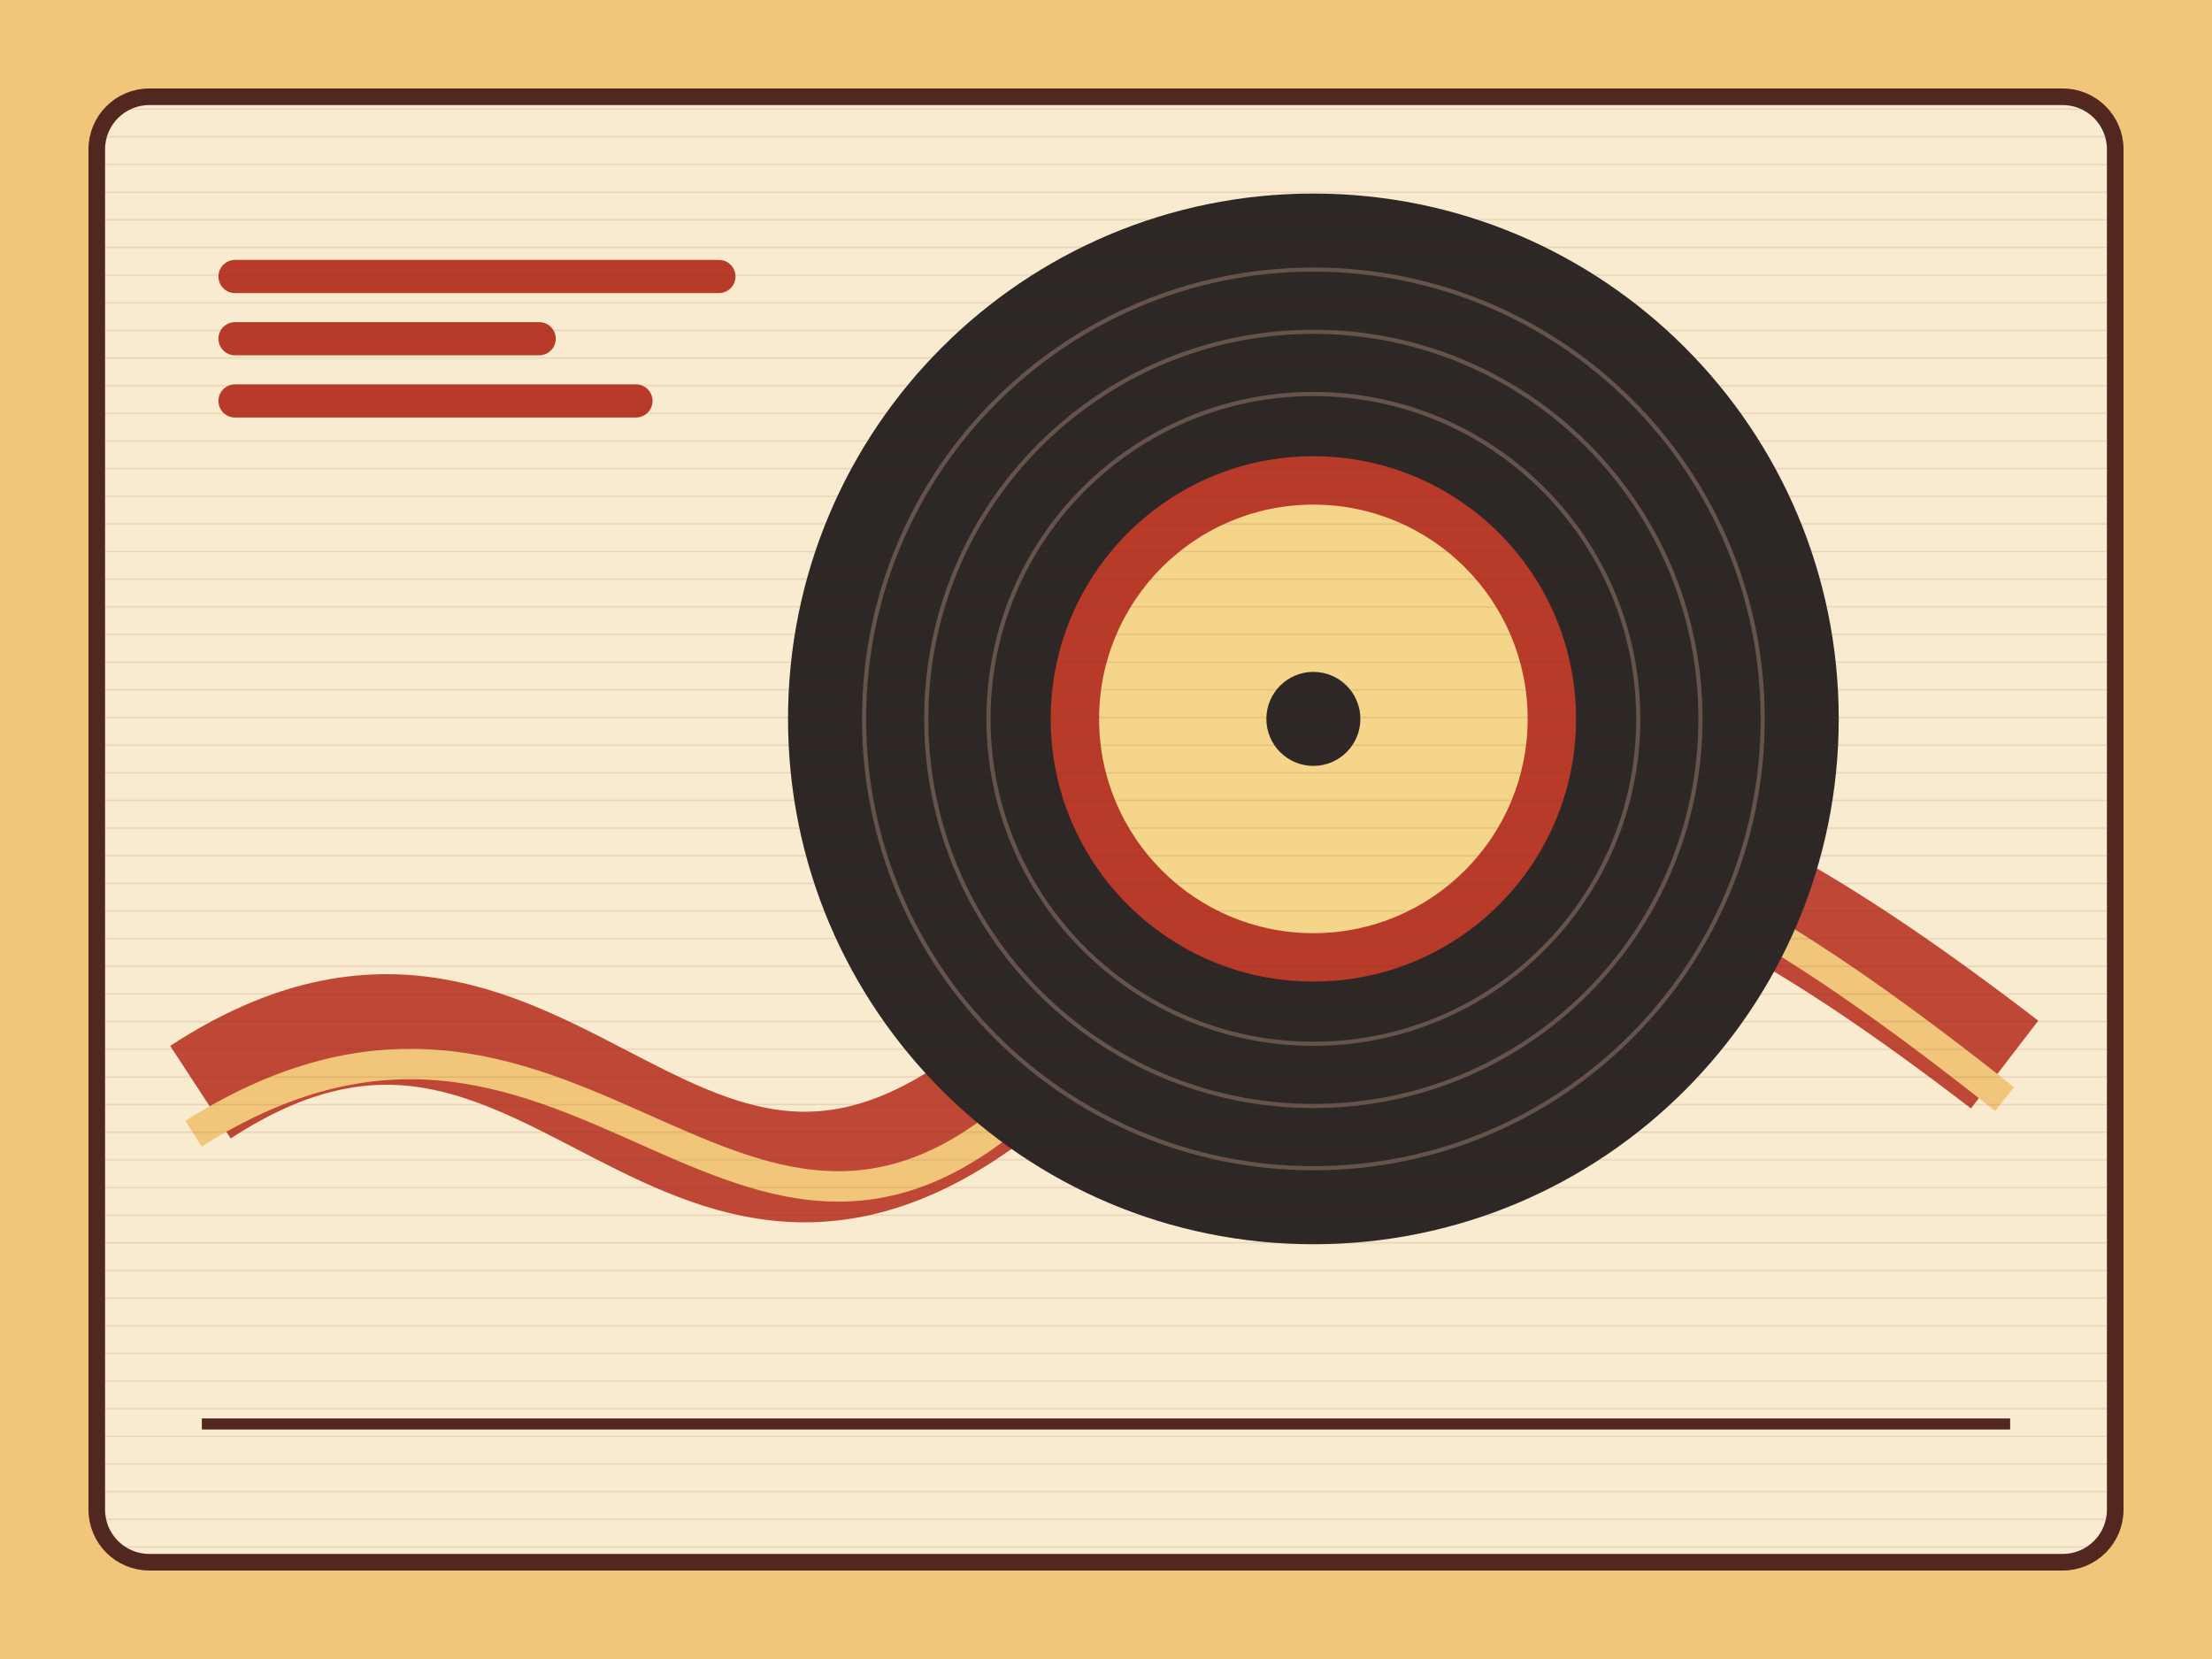
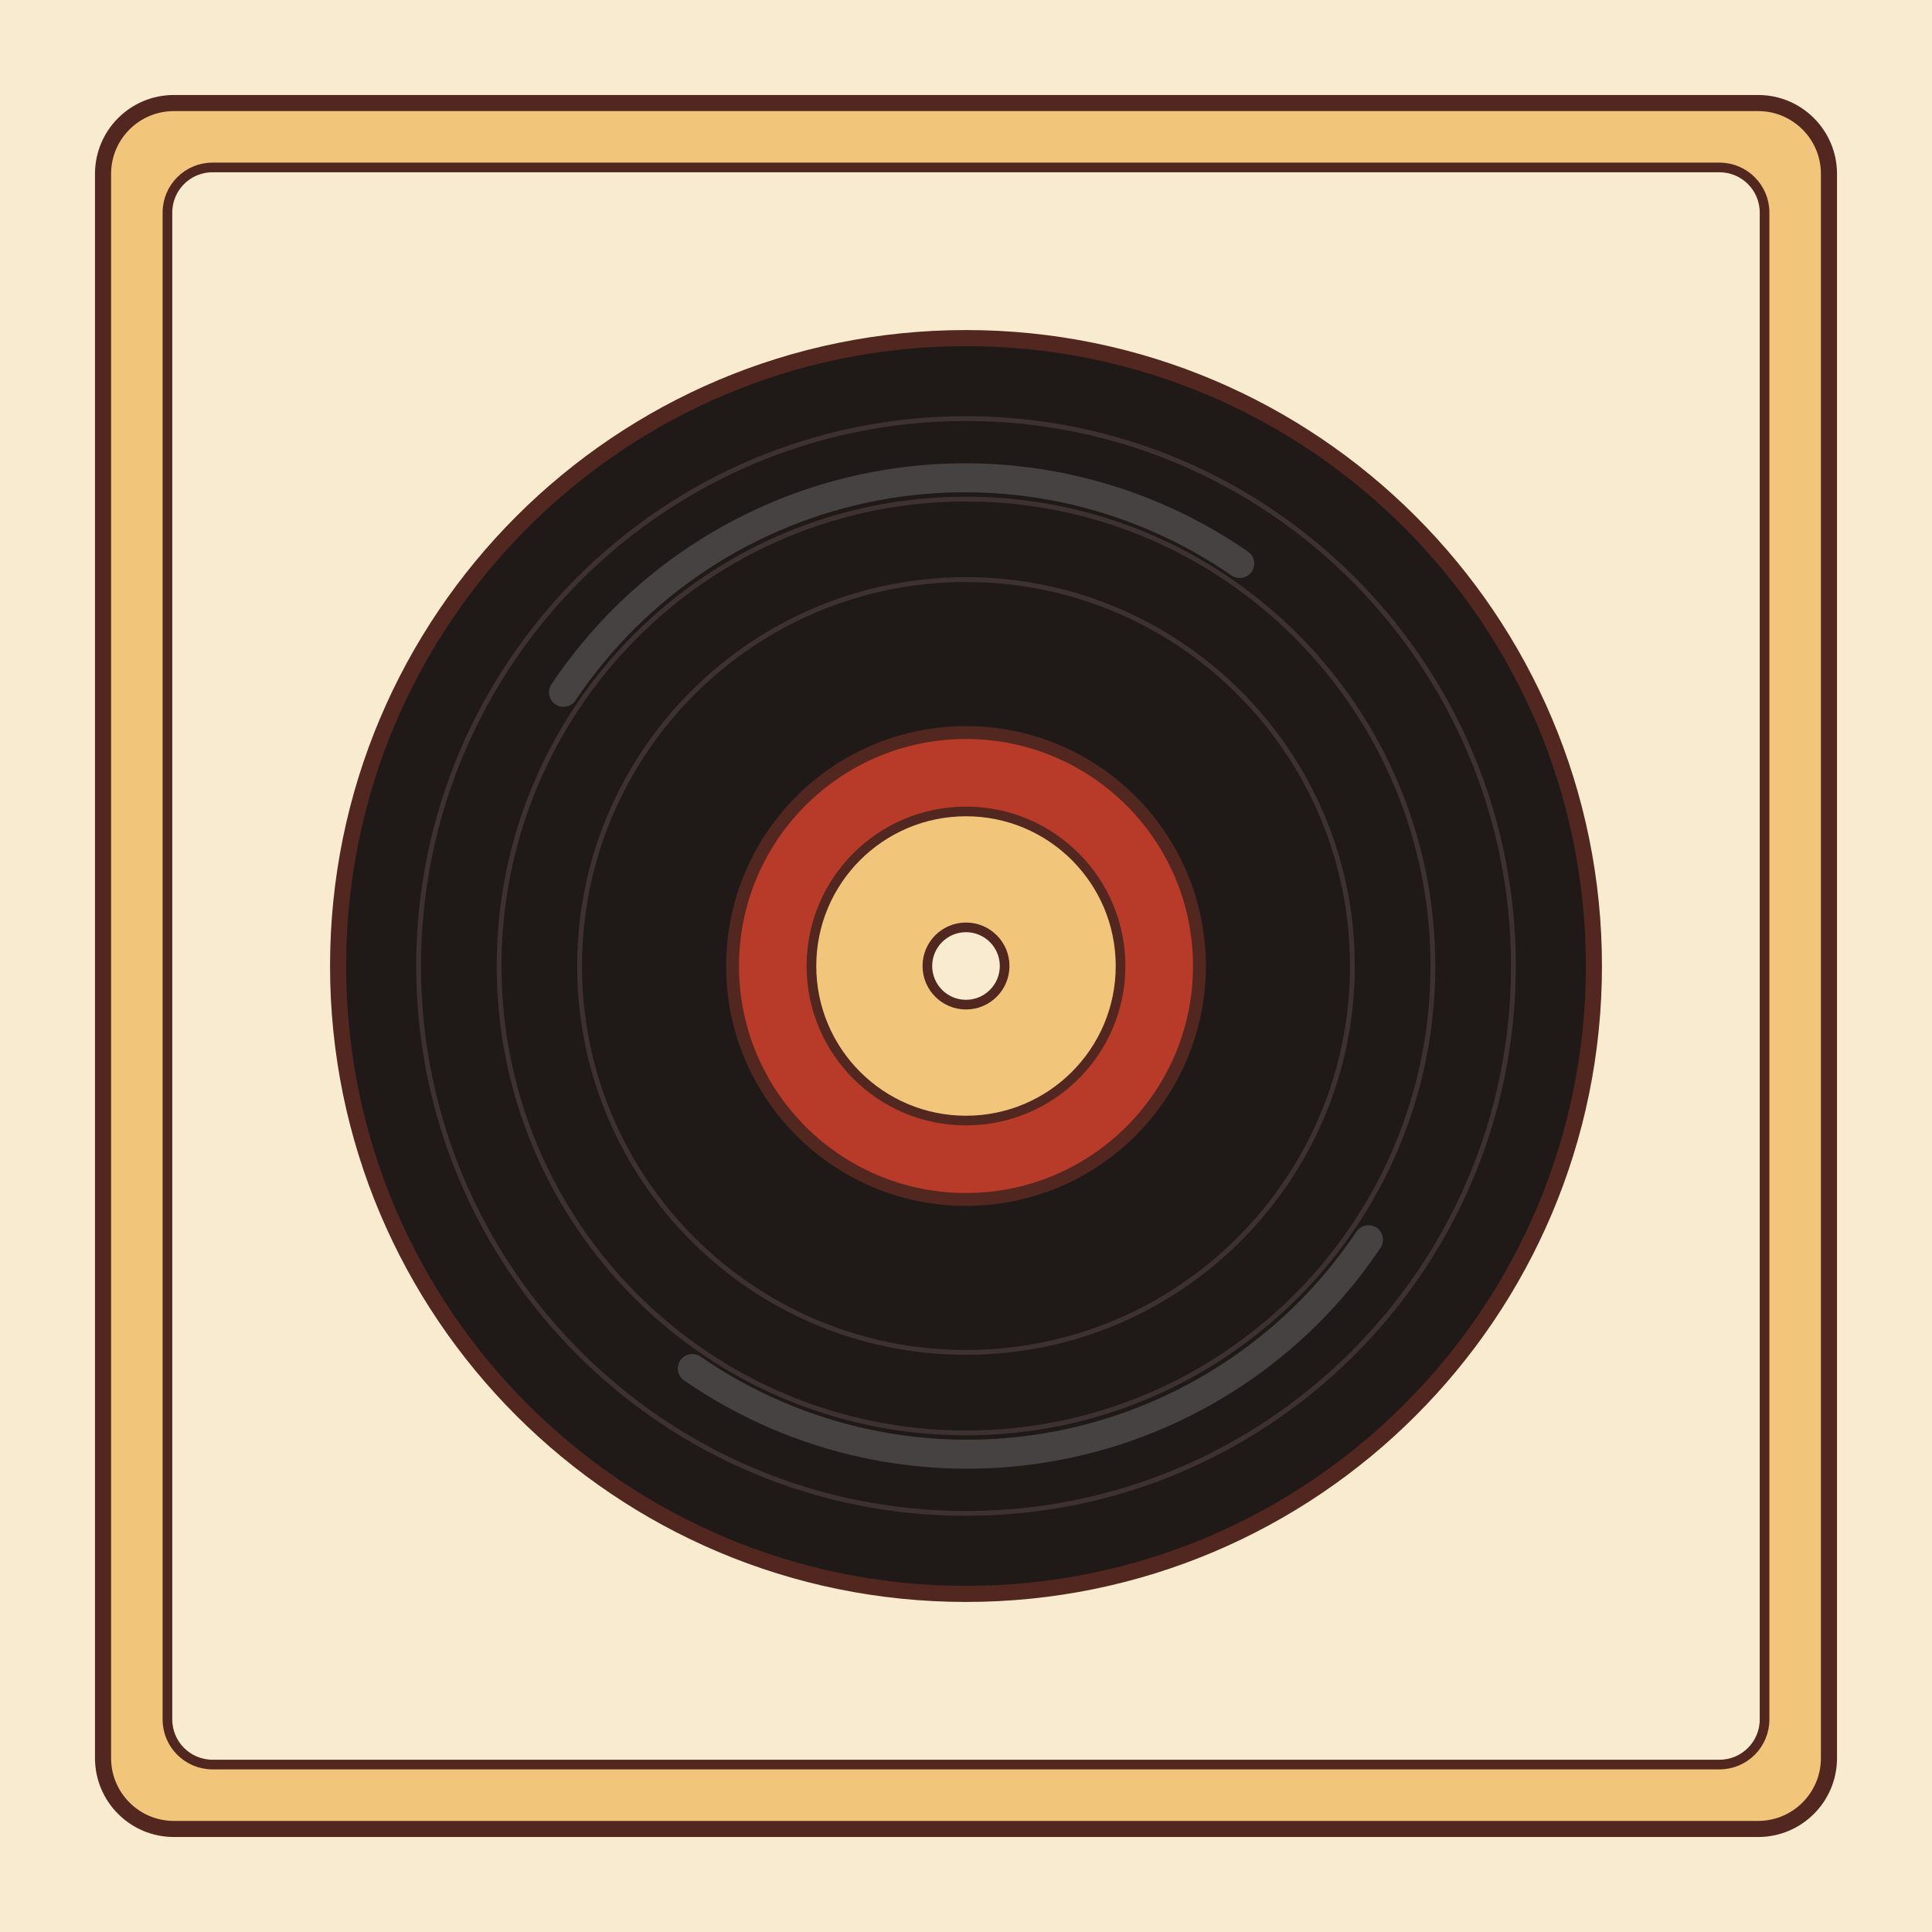
- <svg xmlns="http://www.w3.org/2000/svg" viewBox="0 0 1600 1200">
-   <defs>
-     <pattern id="lines" width="20" height="20" patternUnits="userSpaceOnUse">
-       <path d="M0 19H20" stroke="#6e3b30" stroke-opacity=".13" />
-     </pattern>
-   </defs>
-   <rect width="1600" height="1200" fill="#f2c67a" />
-   <rect x="70" y="70" width="1460" height="1060" rx="38" fill="#f9ebcf" stroke="#512720" stroke-width="12" />
-   <path d="M145 790C405 620 490 1000 750 765S1150 540 1450 770" fill="none" stroke="#b83a29" stroke-width="80" opacity=".92" />
-   <path d="M140 820C425 640 540 1020 770 770S1160 565 1450 795" fill="none" stroke="#f2c67a" stroke-width="22" />
-   <circle cx="950" cy="520" r="380" fill="#2d2726" />
-   <circle cx="950" cy="520" r="325" fill="none" stroke="#66534c" stroke-width="3" />
-   <circle cx="950" cy="520" r="280" fill="none" stroke="#66534c" stroke-width="3" />
-   <circle cx="950" cy="520" r="235" fill="none" stroke="#66534c" stroke-width="3" />
-   <circle cx="950" cy="520" r="190" fill="#b83a29" />
-   <circle cx="950" cy="520" r="155" fill="#f4d58a" />
-   <circle cx="950" cy="520" r="34" fill="#2d2726" />
-   <path d="M170 200h350M170 245h220M170 290h290" stroke="#b83a29" stroke-width="24" stroke-linecap="round" />
-   <path d="M146 1030h1308" stroke="#512720" stroke-width="8" />
-   <rect x="70" y="70" width="1460" height="1060" rx="38" fill="url(#lines)" />
+ <svg xmlns="http://www.w3.org/2000/svg" viewBox="0 0 1200 1200" fill="none">
+   <rect width="1200" height="1200" fill="#F9EBCF" />
+   <rect x="64" y="64" width="1072" height="1072" rx="44" fill="#F2C67A" stroke="#512720" stroke-width="10" />
+   <rect x="104" y="104" width="992" height="992" rx="28" fill="#F9EBCF" stroke="#512720" stroke-width="6" />
+   <circle cx="600" cy="600" r="390" fill="#1F1918" stroke="#512720" stroke-width="10" />
+   <circle cx="600" cy="600" r="340" stroke="#3D3230" stroke-width="3" />
+   <circle cx="600" cy="600" r="290" stroke="#3D3230" stroke-width="3" />
+   <circle cx="600" cy="600" r="240" stroke="#3D3230" stroke-width="3" />
+   <path d="M350 430A300 300 0 0 1 770 350" stroke="#FFFFFF" stroke-opacity="0.18" stroke-width="18" stroke-linecap="round" />
+   <path d="M850 770A300 300 0 0 1 430 850" stroke="#FFFFFF" stroke-opacity="0.18" stroke-width="18" stroke-linecap="round" />
+   <circle cx="600" cy="600" r="145" fill="#B83A29" stroke="#512720" stroke-width="8" />
+   <circle cx="600" cy="600" r="96" fill="#F2C67A" stroke="#512720" stroke-width="6" />
+   <circle cx="600" cy="600" r="24" fill="#F9EBCF" stroke="#512720" stroke-width="6" />
</svg>
